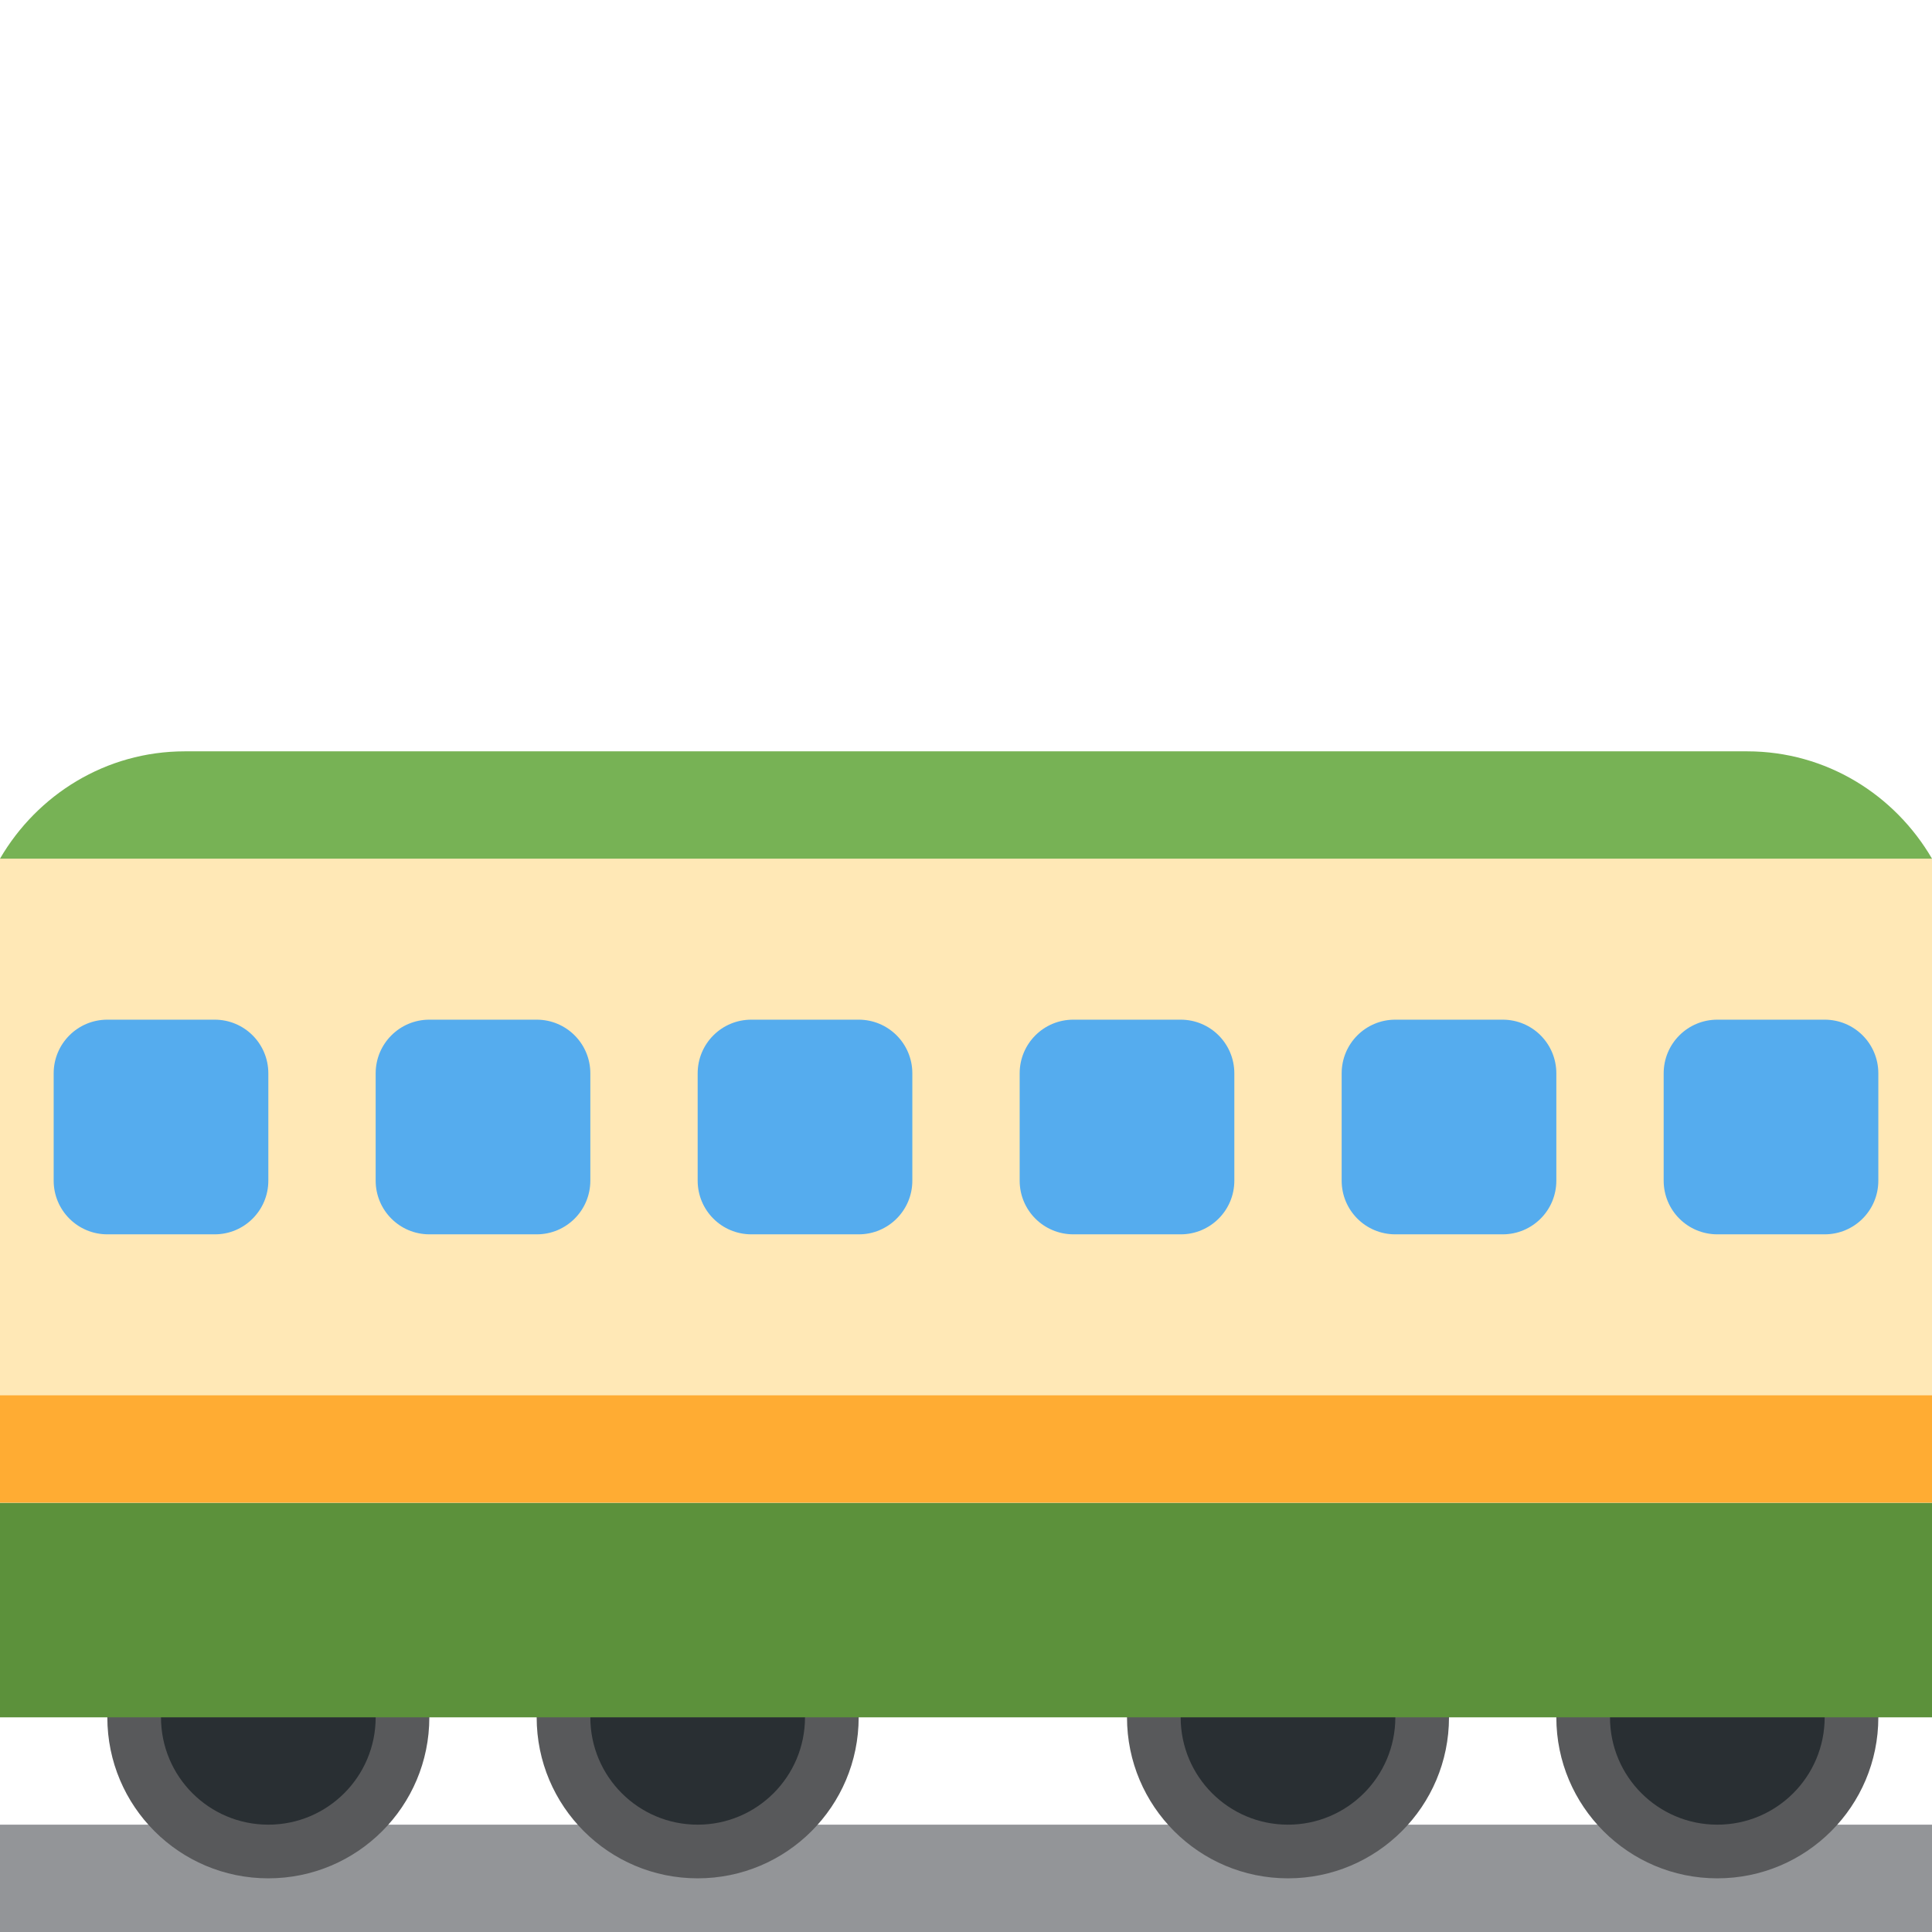
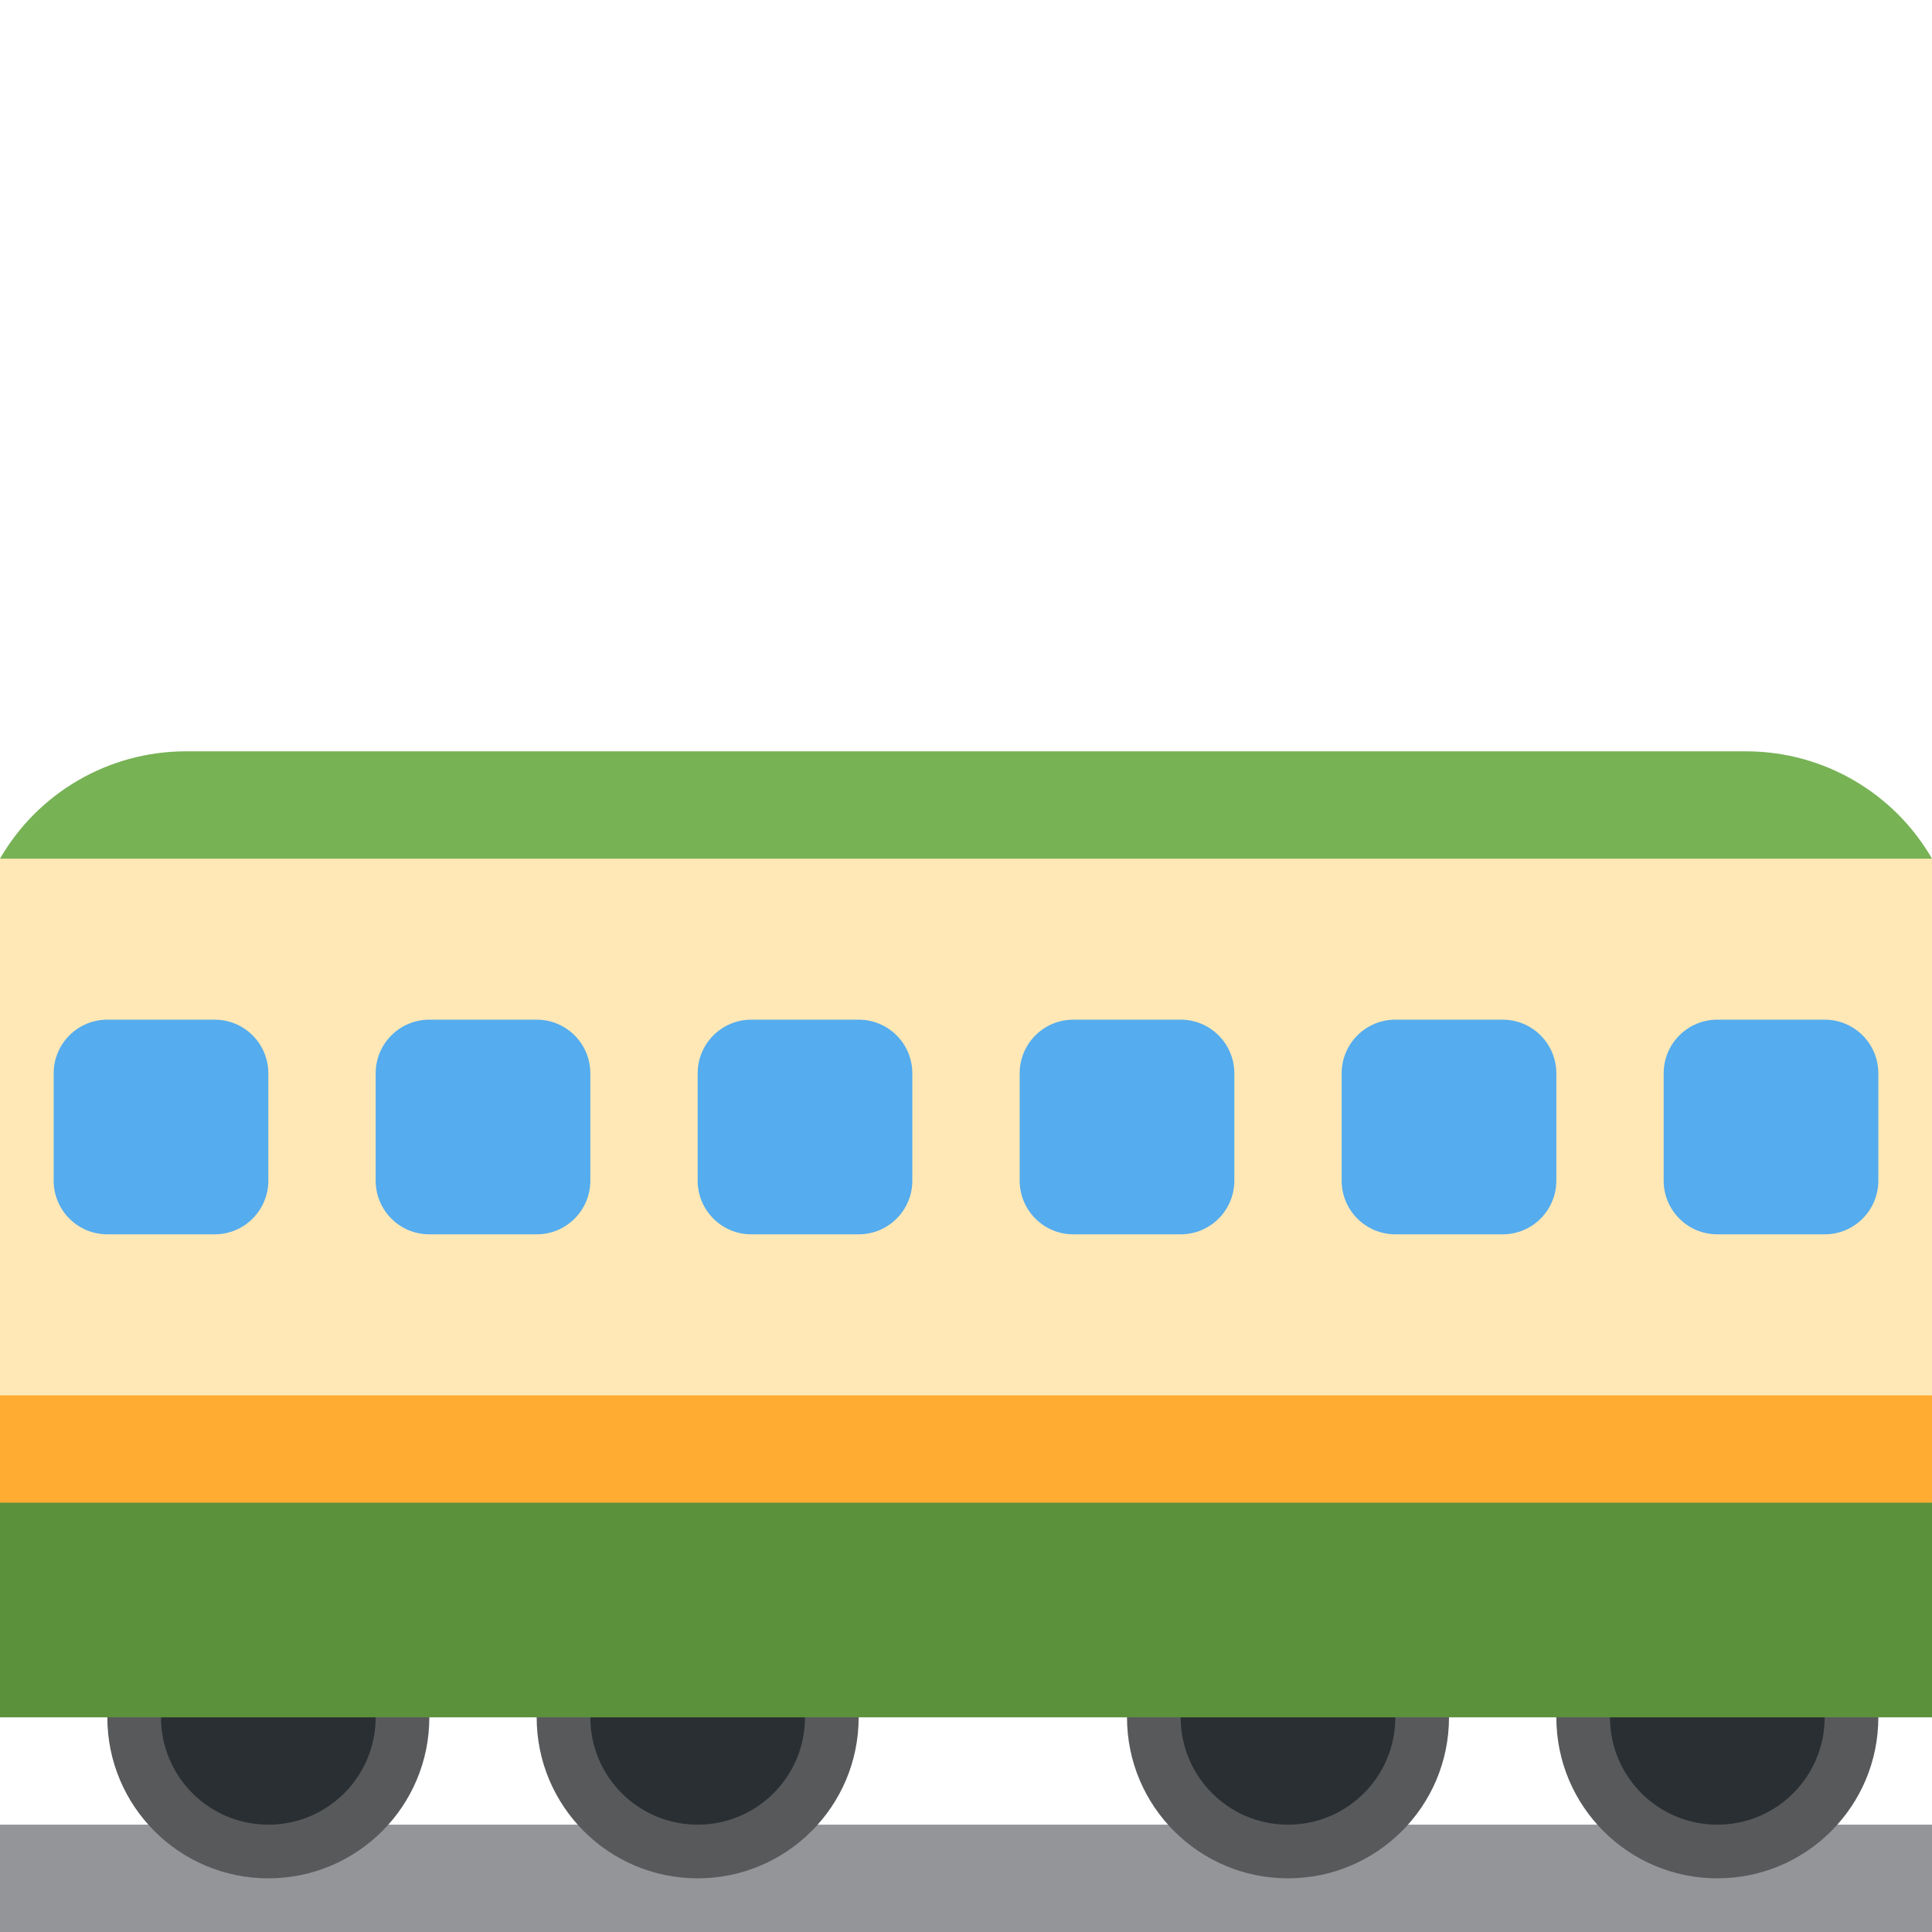
<svg xmlns="http://www.w3.org/2000/svg" viewBox="0 0 36 36">
-   <path fill="#939598" d="M0 34h36v2H0z" />
-   <path fill="#58595B" d="M8 32c0-1.657-1.344-3-3-3s-3 1.343-3 3 1.343 3 3 3 3-1.343 3-3z" />
-   <path fill="#292F33" d="M7 32c0-1.105-.896-2-2-2s-2 .895-2 2 .896 2 2 2 2-.895 2-2z" />
-   <path fill="#58595B" d="M16 32c0-1.657-1.344-3-3-3s-3 1.343-3 3 1.343 3 3 3 3-1.343 3-3z" />
-   <path fill="#292F33" d="M15 32c0-1.105-.896-2-2-2s-2 .895-2 2 .896 2 2 2 2-.895 2-2z" />
+   <path d="M 0,34 h36 v2 h-36 v-2 Z" fill="#939598" />
+   <circle cx="5" cy="32" r="3" fill="#58595B" />
+   <circle cx="13" cy="32" r="3" fill="#58595B" />
+   <circle fill="#58595B" cx="24" cy="32" r="3" />
  <circle fill="#58595B" cx="32" cy="32" r="3" />
+   <circle cx="5" cy="32" r="2" fill="#292F33" />
+   <circle cx="13" cy="32" r="2" fill="#292F33" />
+   <circle fill="#292F33" cx="24" cy="32" r="2" />
  <circle fill="#292F33" cx="32" cy="32" r="2" />
-   <circle fill="#58595B" cx="24" cy="32" r="3" />
-   <circle fill="#292F33" cx="24" cy="32" r="2" />
-   <path fill="#5C913B" d="M0 28h36v4H0z" />
-   <path fill="#FFE8B6" d="M0 16h36v12H0z" />
-   <path fill="#FFAC33" d="M0 26h36v2H0z" />
-   <path fill="#77B255" d="M32.555 14H3.445C1.969 14 .693 14.81 0 16h36c-.693-1.19-1.969-2-3.445-2z" />
-   <path d="M5 22c0 .553-.447 1-1 1H2c-.552 0-1-.447-1-1v-2c0-.553.448-1 1-1h2c.553 0 1 .447 1 1v2zm6 0c0 .553-.447 1-1 1H8c-.552 0-1-.447-1-1v-2c0-.553.448-1 1-1h2c.553 0 1 .447 1 1v2zm6 0c0 .553-.447 1-1 1h-2c-.553 0-1-.447-1-1v-2c0-.553.447-1 1-1h2c.553 0 1 .447 1 1v2zm6 0c0 .553-.447 1-1 1h-2c-.553 0-1-.447-1-1v-2c0-.553.447-1 1-1h2c.553 0 1 .447 1 1v2zm6 0c0 .553-.447 1-1 1h-2c-.553 0-1-.447-1-1v-2c0-.553.447-1 1-1h2c.553 0 1 .447 1 1v2zm6 0c0 .553-.447 1-1 1h-2c-.553 0-1-.447-1-1v-2c0-.553.447-1 1-1h2c.553 0 1 .447 1 1v2z" fill="#55ACEE" />
+   <path d="M 0,16 a 4,4 0 01 3.445,-2 h29.11 a 4,4 0 01 3.445,2 l -2,2 h-32 l -2,-2 Z" fill="#77B255" />
+   <path d="M 0,26 l 2,-2 h32 l 2,2 v2 l -2,2 h-32 l -2,-2 v-2 Z" fill="#FFAC33" />
+   <path d="M 0,28 h36 v4 h-36 v-4 Z" fill="#5C913B" />
+   <path d="M 0,16 h36 v10 h-36 v-10 Z" fill="#FFE8B6" />
+   <path fill="#55ACEE" d="M 1,20 a 1,1 0 01 1,-1 h2 a 1,1 0 01 1,1 v2 a 1,1 0 01 -1,1 h-2 a 1,1 0 01 -1,-1 v-2 Z" />
+   <path fill="#55ACEE" d="M 7,20 a 1,1 0 01 1,-1 h2 a 1,1 0 01 1,1 v2 a 1,1 0 01 -1,1 h-2 a 1,1 0 01 -1,-1 v-2 Z" />
+   <path fill="#55ACEE" d="M 13,20 a 1,1 0 01 1,-1 h2 a 1,1 0 01 1,1 v2 a 1,1 0 01 -1,1 h-2 a 1,1 0 01 -1,-1 v-2 Z" />
+   <path fill="#55ACEE" d="M 19,20 a 1,1 0 01 1,-1 h2 a 1,1 0 01 1,1 v2 a 1,1 0 01 -1,1 h-2 a 1,1 0 01 -1,-1 v-2 Z" />
+   <path fill="#55ACEE" d="M 25,20 a 1,1 0 01 1,-1 h2 a 1,1 0 01 1,1 v2 a 1,1 0 01 -1,1 h-2 a 1,1 0 01 -1,-1 v-2 Z" />
+   <path fill="#55ACEE" d="M 31,20 a 1,1 0 01 1,-1 h2 a 1,1 0 01 1,1 v2 a 1,1 0 01 -1,1 h-2 a 1,1 0 01 -1,-1 v-2 Z" />
</svg>
